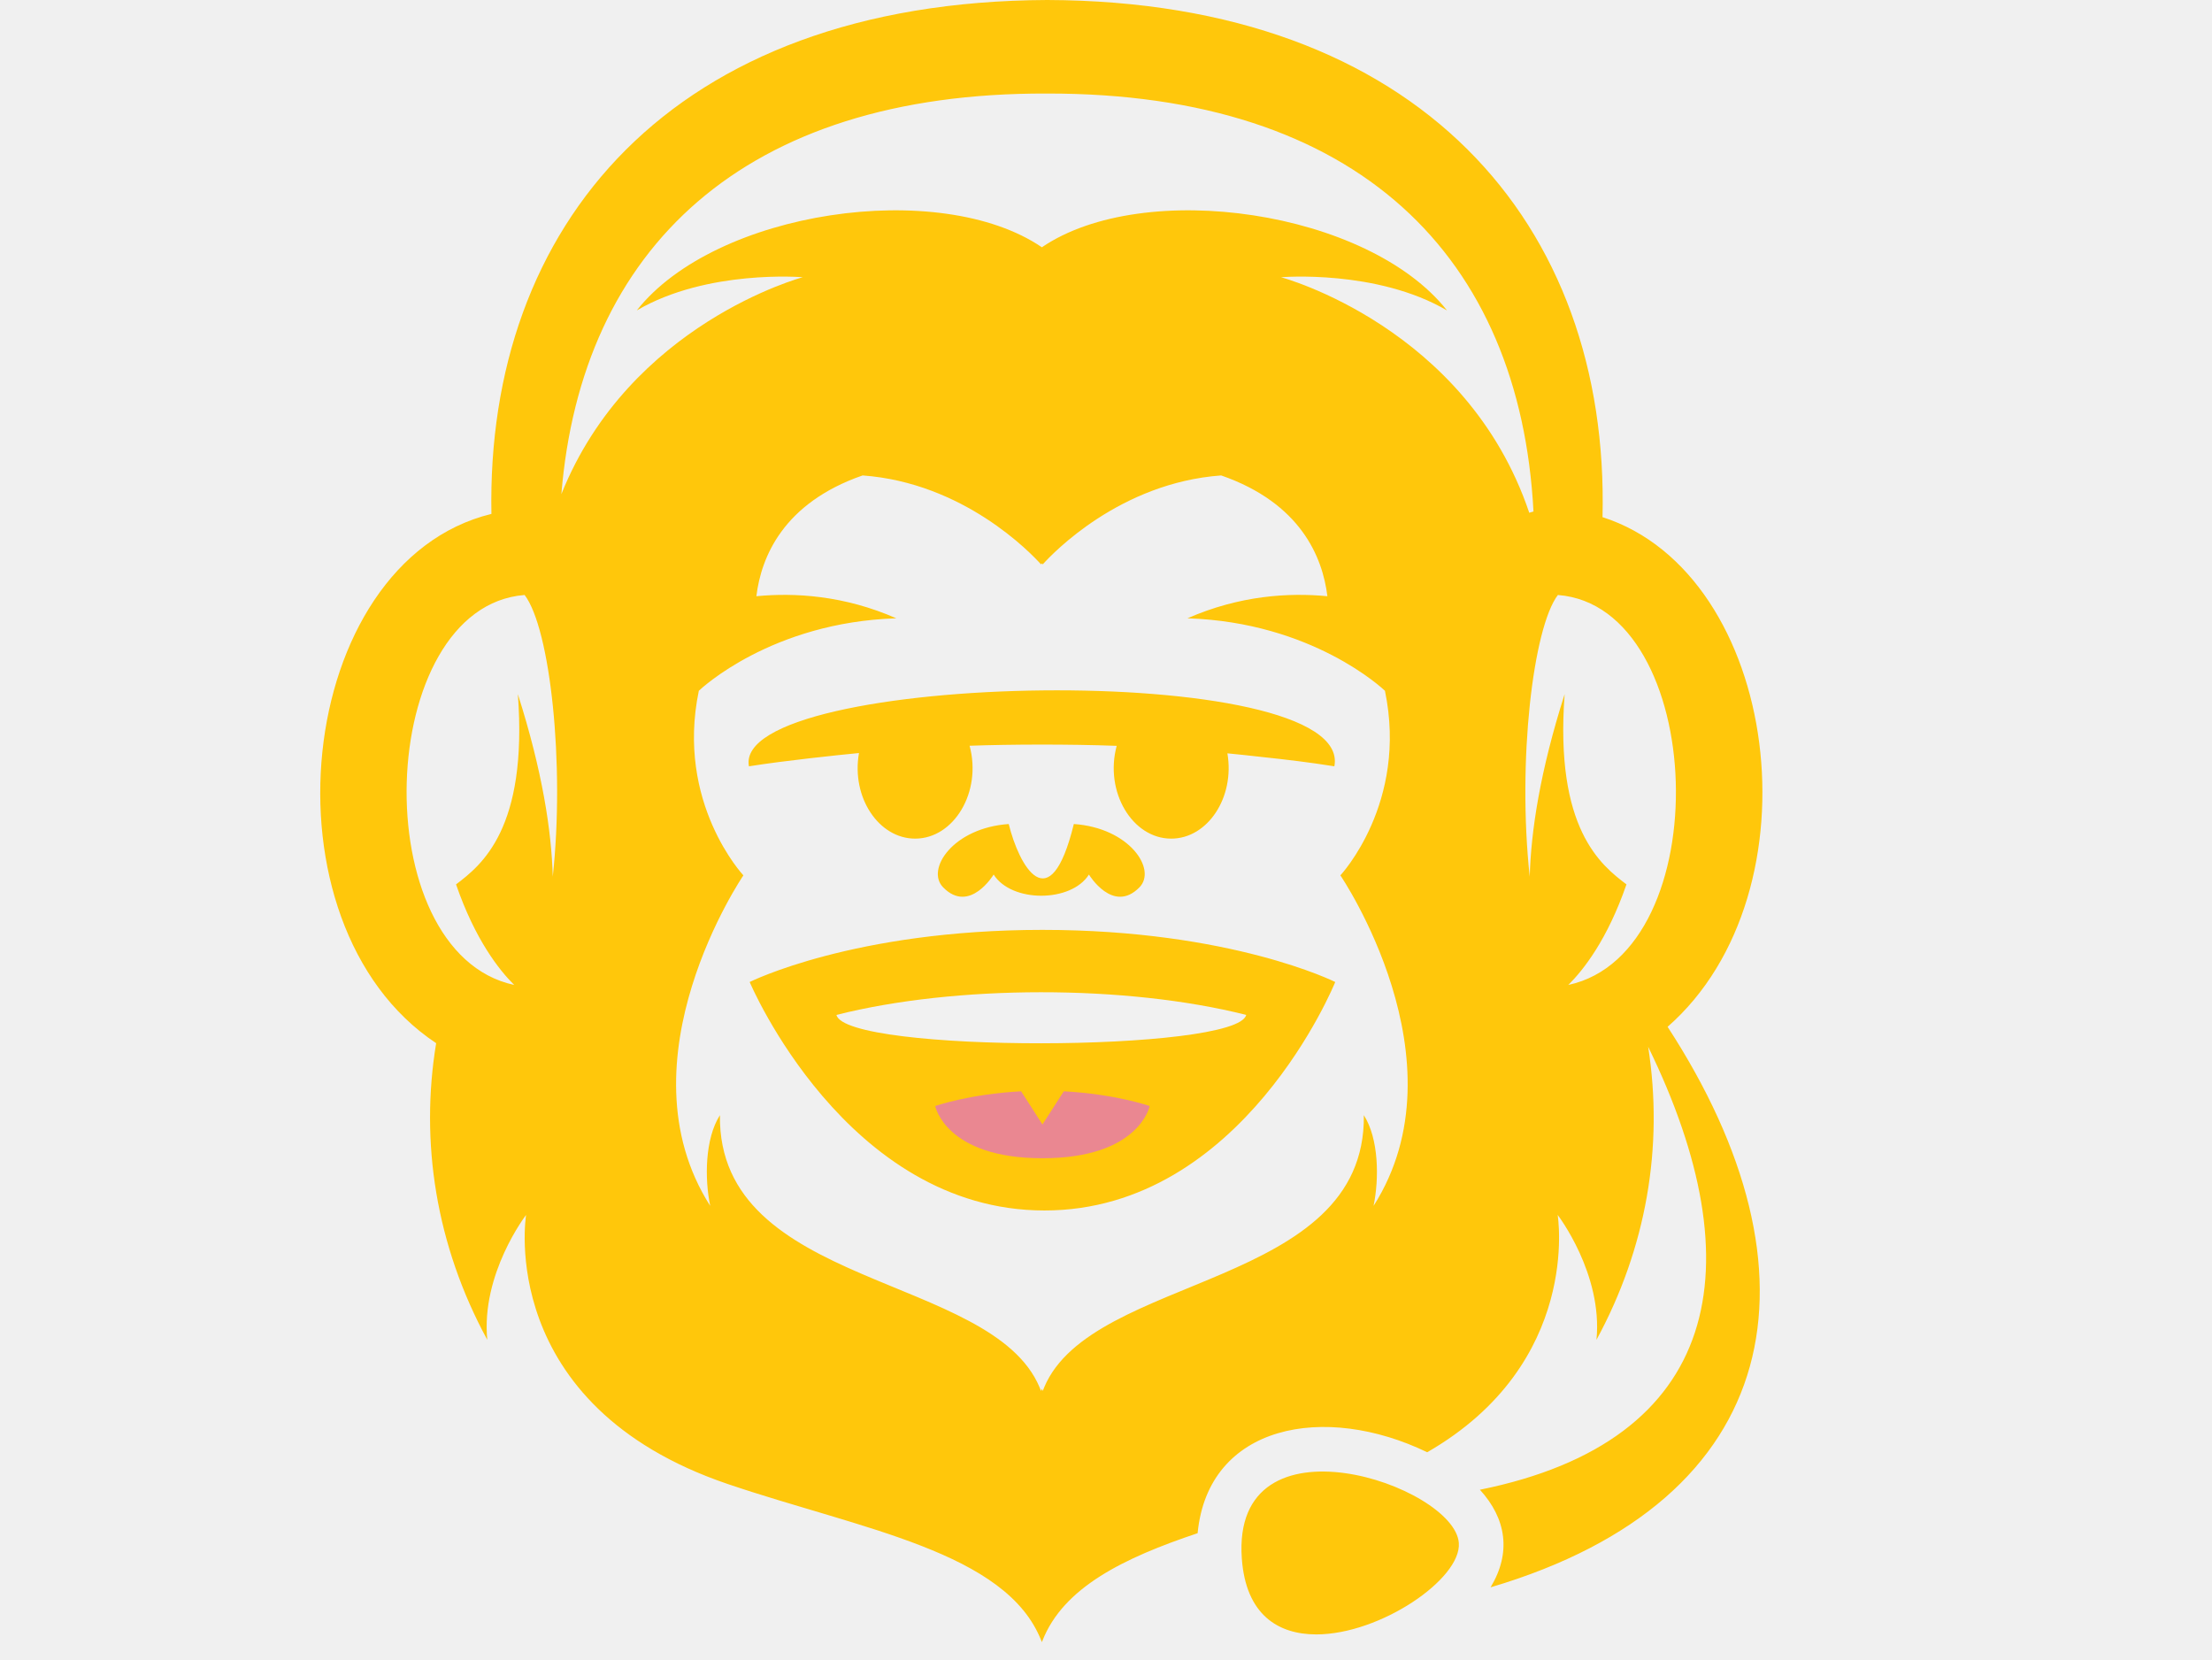
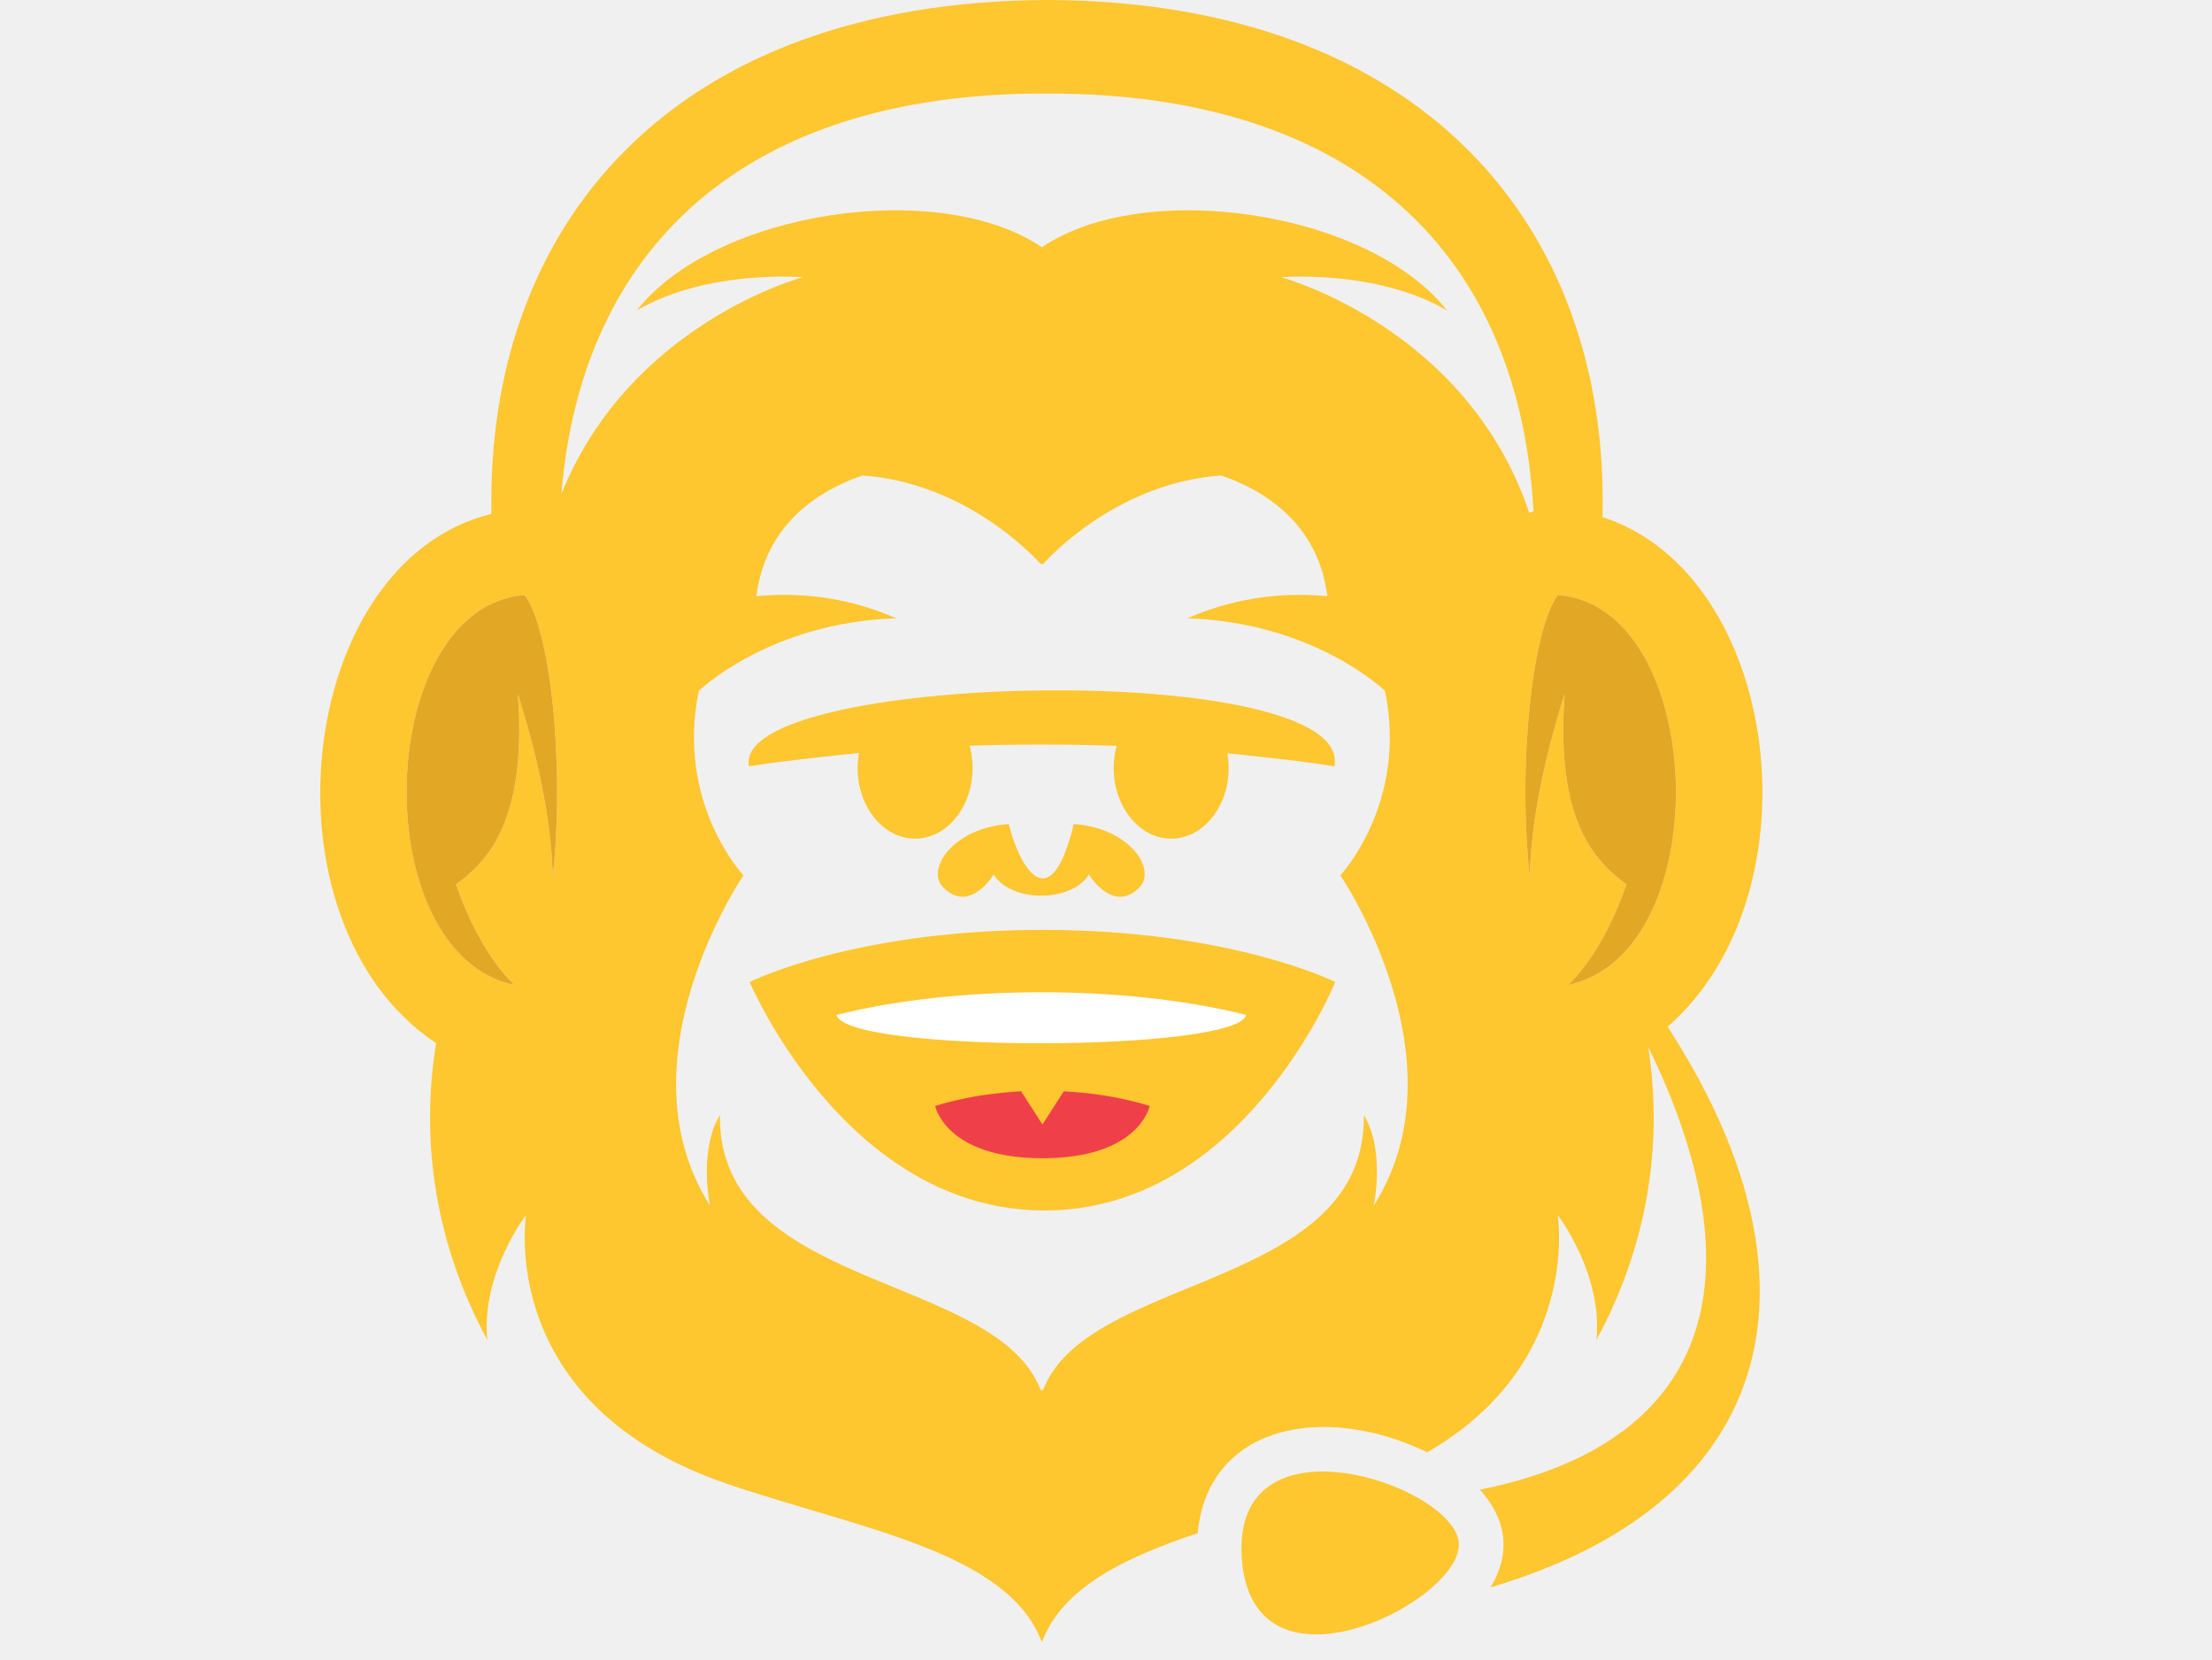
<svg xmlns="http://www.w3.org/2000/svg" version="1.1" id="_x2014_ÎÓÈ_x5F_1" x="0px" y="0px" width="1200px" height="900px" viewBox="0 0 1200 900" enable-background="new 0 0 1200 900" xml:space="preserve">
  <g>
    <path fill="none" d="M563.973,752.58c0.27,0.639,0.532,1.296,0.776,1.955c0.049-0.133,0.106-0.262,0.155-0.389   c0.102-0.27,0.208-0.533,0.313-0.789c0.104,0.256,0.208,0.52,0.31,0.789c0.051,0.127,0.109,0.256,0.156,0.389   c0.242-0.659,0.507-1.316,0.777-1.955c26.062-61.991,174.575-53.438,173.419-147.649c8.142,12.77,8.341,34.396,5.278,49.198   c50.346-79.001-18.009-179.281-18.009-179.281s36.836-39.296,24.18-100.123c-1.079-1.029-39.349-37.171-107.141-39.322   c28.394-12.453,55.167-13.984,75.915-11.982c-2.6-21.235-14.515-50.55-57.628-65.517c-54.873,4.01-91.203,42.034-96.792,48.238   c-0.124-0.141-0.306-0.333-0.465-0.509c-0.16,0.176-0.343,0.368-0.468,0.509c-5.582-6.205-41.924-44.229-96.788-48.238   c-43.109,14.966-55.032,44.281-57.632,65.517c20.751-2.002,47.528-0.471,75.916,11.982c-67.79,2.151-106.062,38.292-107.136,39.322   c-12.659,60.827,24.178,100.123,24.178,100.123s-68.356,100.28-18.009,179.281c-3.065-14.803-2.867-36.429,5.276-49.198   C389.396,699.143,537.911,690.589,563.973,752.58z M566.614,656.637c-107.7,0-159.923-123.941-159.923-123.941   s56.329-28.275,158.835-28.275c102.51,0,158.835,28.275,158.835,28.275S674.31,656.637,566.614,656.637z M547.232,446.998   c5.513,22.47,22.25,53.293,35.319,0c30.152,2.06,45.16,24.573,35.591,34.346c-14.367,14.668-27.403-6.937-27.403-6.937   c-9.653,15.308-42.031,15.322-51.693,0c0,0-13.035,21.604-27.403,6.937C502.073,471.571,517.081,449.058,547.232,446.998z    M723.891,415.694c-13.082-2.093-26.306-3.69-39.518-5.077c-6.165-0.706-12.336-1.359-18.511-1.965   c4.105,23.911-10.717,46.272-30.488,46.272c-21.035,0-36.311-25.317-29.576-50.338c-25.884-0.965-57.602-0.841-79.795-0.052   c6.746,24.938-8.424,50.391-29.561,50.391c-19.666,0-34.699-22.277-30.453-46.432c-10.871,1.043-40.282,4.1-59.696,7.202   C396.568,364.255,735.057,357.326,723.891,415.694z" />
-     <path fill="#FFC70B" d="M539.047,474.407c0,0-13.035,21.604-27.403,6.937c-9.571-9.772,5.437-32.286,35.588-34.346   c5.513,22.47,22.25,53.293,35.319,0c30.152,2.06,45.16,24.573,35.591,34.346c-14.367,14.668-27.403-6.937-27.403-6.937   C581.086,489.715,548.709,489.729,539.047,474.407z M406.293,415.694c19.414-3.102,48.825-6.159,59.696-7.202   c-4.246,24.154,10.787,46.432,30.453,46.432c21.136,0,36.306-25.453,29.561-50.391c22.193-0.789,53.911-0.913,79.795,0.052   c-6.734,25.021,8.541,50.338,29.576,50.338c19.771,0,34.594-22.361,30.488-46.272c6.175,0.606,12.346,1.259,18.511,1.965   c13.212,1.386,26.436,2.983,39.518,5.077C735.057,357.326,396.568,364.255,406.293,415.694z M406.691,532.695   c0,0,52.223,123.941,159.923,123.941c107.695,0,157.748-123.941,157.748-123.941s-56.325-28.275-158.835-28.275   C463.02,504.42,406.691,532.695,406.691,532.695z M808.623,861.062c11.398-18.836,8.523-37.302-5.784-52.947   c130.97-26.449,149.606-120.812,91.278-240.295c8.491,54.236-1.022,109.297-28.037,158.974c3.51-35.824-21.053-67.75-21.053-67.75   s13.254,80.384-70.77,128.738c-55.574-26.872-118.836-15.259-124.557,43.909c-40.013,13.402-72.811,29.353-84.174,58.324   c-0.101,0.254-0.212,0.507-0.31,0.764c-0.093-0.257-0.211-0.51-0.313-0.764c-18.958-48.351-97.601-60.437-169.893-84.923   c-126.639-42.901-109.608-146.049-109.608-146.049s-24.561,31.926-21.051,67.75c-27.89-51.288-36.577-107.333-27.742-160.912   c-97.565-64.781-77.025-261.008,29.987-287.104C263.581,123.04,363.423,0.89,568.072,0   c202.135,0.635,305.184,121.678,301.286,280.525c96.236,30.904,118.707,203.406,35.308,276.478   C991.371,690.296,968.979,813.603,808.623,861.062z M284.605,322.758c-81.299,6.264-87.355,193.943-5.652,211.538   c-8.163-8.068-21.2-24.564-31.552-54.555c13.759-10.441,39.003-30.097,33.536-103.208c13.367,41.945,18.27,74.409,18.938,98.977   C306.481,414.53,298.521,341.036,284.605,322.758z M727.148,474.848c0,0,36.836-39.296,24.18-100.123   c-1.079-1.029-39.349-37.171-107.141-39.322c28.394-12.453,55.167-13.984,75.915-11.982c-2.6-21.235-14.515-50.55-57.628-65.517   c-54.873,4.01-91.203,42.034-96.792,48.238c-0.124-0.141-0.306-0.333-0.465-0.509c-0.16,0.176-0.343,0.368-0.468,0.509   c-5.582-6.205-41.924-44.229-96.788-48.238c-43.109,14.966-55.032,44.281-57.632,65.517c20.751-2.002,47.528-0.471,75.916,11.982   c-67.79,2.151-106.062,38.292-107.136,39.322c-12.659,60.827,24.178,100.123,24.178,100.123s-68.356,100.28-18.009,179.281   c-3.065-14.803-2.867-36.429,5.276-49.198c-1.159,94.212,147.357,85.658,173.419,147.649c0.27,0.639,0.532,1.296,0.776,1.955   c0.049-0.133,0.106-0.262,0.155-0.389c0.102-0.27,0.208-0.533,0.313-0.789c0.104,0.256,0.208,0.52,0.31,0.789   c0.051,0.127,0.109,0.256,0.156,0.389c0.242-0.659,0.507-1.316,0.777-1.955c26.062-61.991,174.575-53.438,173.419-147.649   c8.142,12.77,8.341,34.396,5.278,49.198C795.503,575.128,727.148,474.848,727.148,474.848z M829.612,278.145   c0.755-0.25,1.521-0.474,2.292-0.677C824.645,139.524,737.173,50.4,567.851,50.742c-164.727-0.544-252.452,84.489-263.307,217.297   c37.135-92.706,130.944-117.652,130.944-117.652s-51.847-4.365-90.05,18.012c42.729-54.204,164.368-71.973,219.779-34.266   c55.41-37.707,177.048-19.938,219.781,34.266c-38.205-22.376-90.054-18.012-90.054-18.012S795.516,177.132,829.612,278.145z    M845.14,322.758c-13.466,17.686-22.042,90.209-15.269,152.776c0.665-24.574,5.566-57.042,18.939-99   c-5.467,73.111,19.775,92.766,33.538,103.208c-10.355,29.99-23.393,46.483-31.554,54.555   C932.578,516.675,926.384,329.018,845.14,322.758z M673.678,845.415c2.17,30.382,19.572,41.184,40.37,41.184   c34.671,0,78.765-30.058,77.366-49.592C789.18,805.751,667.902,764.387,673.678,845.415z" />
-     <path fill="#F1F1F1" d="M453.767,550.55c64.505-16.313,157.013-16.485,222.293,0C671.19,570.859,458.715,571.275,453.767,550.55z" />
+     <path fill="#FEC62F" d="M539.047,474.407c0,0-13.035,21.604-27.403,6.937c-9.571-9.772,5.437-32.286,35.588-34.346   c5.513,22.47,22.25,53.293,35.319,0c30.152,2.06,45.16,24.573,35.591,34.346c-14.367,14.668-27.403-6.937-27.403-6.937   C581.086,489.715,548.709,489.729,539.047,474.407z M406.293,415.694c19.414-3.102,48.825-6.159,59.696-7.202   c-4.246,24.154,10.787,46.432,30.453,46.432c21.136,0,36.306-25.453,29.561-50.391c22.193-0.789,53.911-0.913,79.795,0.052   c-6.734,25.021,8.541,50.338,29.576,50.338c19.771,0,34.594-22.361,30.488-46.272c6.175,0.606,12.346,1.259,18.511,1.965   c13.212,1.386,26.436,2.983,39.518,5.077C735.057,357.326,396.568,364.255,406.293,415.694z M406.691,532.695   c0,0,52.223,123.941,159.923,123.941c107.695,0,157.748-123.941,157.748-123.941s-56.325-28.275-158.835-28.275   C463.02,504.42,406.691,532.695,406.691,532.695z M808.623,861.062c11.398-18.836,8.523-37.302-5.784-52.947   c130.97-26.449,149.606-120.812,91.278-240.295c8.491,54.236-1.022,109.297-28.037,158.974c3.51-35.824-21.053-67.75-21.053-67.75   s13.254,80.384-70.77,128.738c-55.574-26.872-118.836-15.259-124.557,43.909c-40.013,13.402-72.811,29.353-84.174,58.324   c-0.101,0.254-0.212,0.507-0.31,0.764c-0.093-0.257-0.211-0.51-0.313-0.764c-18.958-48.351-97.601-60.437-169.893-84.923   c-126.639-42.901-109.608-146.049-109.608-146.049s-24.561,31.926-21.051,67.75c-27.89-51.288-36.577-107.333-27.742-160.912   c-97.565-64.781-77.025-261.008,29.987-287.104C263.581,123.04,363.423,0.89,568.072,0   c202.135,0.635,305.184,121.678,301.286,280.525c96.236,30.904,118.707,203.406,35.308,276.478   C991.371,690.296,968.979,813.603,808.623,861.062z M284.605,322.758c-81.299,6.264-87.355,193.943-5.652,211.538   c-8.163-8.068-21.2-24.564-31.552-54.555c13.759-10.441,39.003-30.097,33.536-103.208c13.367,41.945,18.27,74.409,18.938,98.977   C306.481,414.53,298.521,341.036,284.605,322.758z M727.148,474.848c0,0,36.836-39.296,24.18-100.123   c-1.079-1.029-39.349-37.171-107.141-39.322c28.394-12.453,55.167-13.984,75.915-11.982c-2.6-21.235-14.515-50.55-57.628-65.517   c-54.873,4.01-91.203,42.034-96.792,48.238c-0.124-0.141-0.306-0.333-0.465-0.509c-0.16,0.176-0.343,0.368-0.468,0.509   c-5.582-6.205-41.924-44.229-96.788-48.238c-43.109,14.966-55.032,44.281-57.632,65.517c20.751-2.002,47.528-0.471,75.916,11.982   c-67.79,2.151-106.062,38.292-107.136,39.322c-12.659,60.827,24.178,100.123,24.178,100.123s-68.356,100.28-18.009,179.281   c-3.065-14.803-2.867-36.429,5.276-49.198c-1.159,94.212,147.357,85.658,173.419,147.649c0.27,0.639,0.532,1.296,0.776,1.955   c0.049-0.133,0.106-0.262,0.155-0.389c0.102-0.27,0.208-0.533,0.313-0.789c0.104,0.256,0.208,0.52,0.31,0.789   c0.051,0.127,0.109,0.256,0.156,0.389c0.242-0.659,0.507-1.316,0.777-1.955c26.062-61.991,174.575-53.438,173.419-147.649   c8.142,12.77,8.341,34.396,5.278,49.198C795.503,575.128,727.148,474.848,727.148,474.848z M829.612,278.145   c0.755-0.25,1.521-0.474,2.292-0.677C824.645,139.524,737.173,50.4,567.851,50.742c-164.727-0.544-252.452,84.489-263.307,217.297   c37.135-92.706,130.944-117.652,130.944-117.652s-51.847-4.365-90.05,18.012c42.729-54.204,164.368-71.973,219.779-34.266   c55.41-37.707,177.048-19.938,219.781,34.266c-38.205-22.376-90.054-18.012-90.054-18.012S795.516,177.132,829.612,278.145z    M845.14,322.758c-13.466,17.686-22.042,90.209-15.269,152.776c0.665-24.574,5.566-57.042,18.939-99   c-5.467,73.111,19.775,92.766,33.538,103.208c-10.355,29.99-23.393,46.483-31.554,54.555   C932.578,516.675,926.384,329.018,845.14,322.758z M673.678,845.415c2.17,30.382,19.572,41.184,40.37,41.184   c34.671,0,78.765-30.058,77.366-49.592C789.18,805.751,667.902,764.387,673.678,845.415z" />
+     <path fill="#FFFFFF" d="M453.767,550.55c64.505-16.313,157.013-16.485,222.293,0C671.19,570.859,458.715,571.275,453.767,550.55z" />
    <g>
-       <path fill="none" d="M278.953,534.296c-8.163-8.068-21.2-24.564-31.552-54.555c13.759-10.441,39.003-30.097,33.536-103.208    c13.367,41.945,18.27,74.409,18.938,98.977c6.606-60.98-1.354-134.475-15.27-152.753    C203.306,329.021,197.25,516.701,278.953,534.296z" />
-       <path fill="none" d="M845.14,322.758c-13.466,17.686-22.042,90.209-15.269,152.776c0.665-24.574,5.566-57.042,18.939-99    c-5.467,73.111,19.775,92.766,33.538,103.208c-10.355,29.99-23.393,46.483-31.554,54.555    C932.578,516.675,926.384,329.018,845.14,322.758z" />
+       <path fill="#E2A725" d="M278.953,534.296c-8.163-8.068-21.2-24.564-31.552-54.555c13.759-10.441,39.003-30.097,33.536-103.208    c13.367,41.945,18.27,74.409,18.938,98.977c6.606-60.98-1.354-134.475-15.27-152.753    C203.306,329.021,197.25,516.701,278.953,534.296z" />
+       <path fill="#E2A725" d="M845.14,322.758c-13.466,17.686-22.042,90.209-15.269,152.776c0.665-24.574,5.566-57.042,18.939-99    c-5.467,73.111,19.775,92.766,33.538,103.208c-10.355,29.99-23.393,46.483-31.554,54.555    C932.578,516.675,926.384,329.018,845.14,322.758z" />
    </g>
-     <path fill="#EA8791" d="M577.098,591.985l-11.571,18l-11.572-18c-28.259,1.503-46.611,7.995-46.611,7.995   s5.589,28.315,58.183,28.315c52.593,0,58.17-28.315,58.17-28.315S605.352,593.488,577.098,591.985z" />
+     <path fill="#EF404A" d="M577.098,591.985l-11.571,18l-11.572-18c-28.259,1.503-46.611,7.995-46.611,7.995   s5.589,28.315,58.183,28.315c52.593,0,58.17-28.315,58.17-28.315S605.352,593.488,577.098,591.985z" />
  </g>
</svg>
